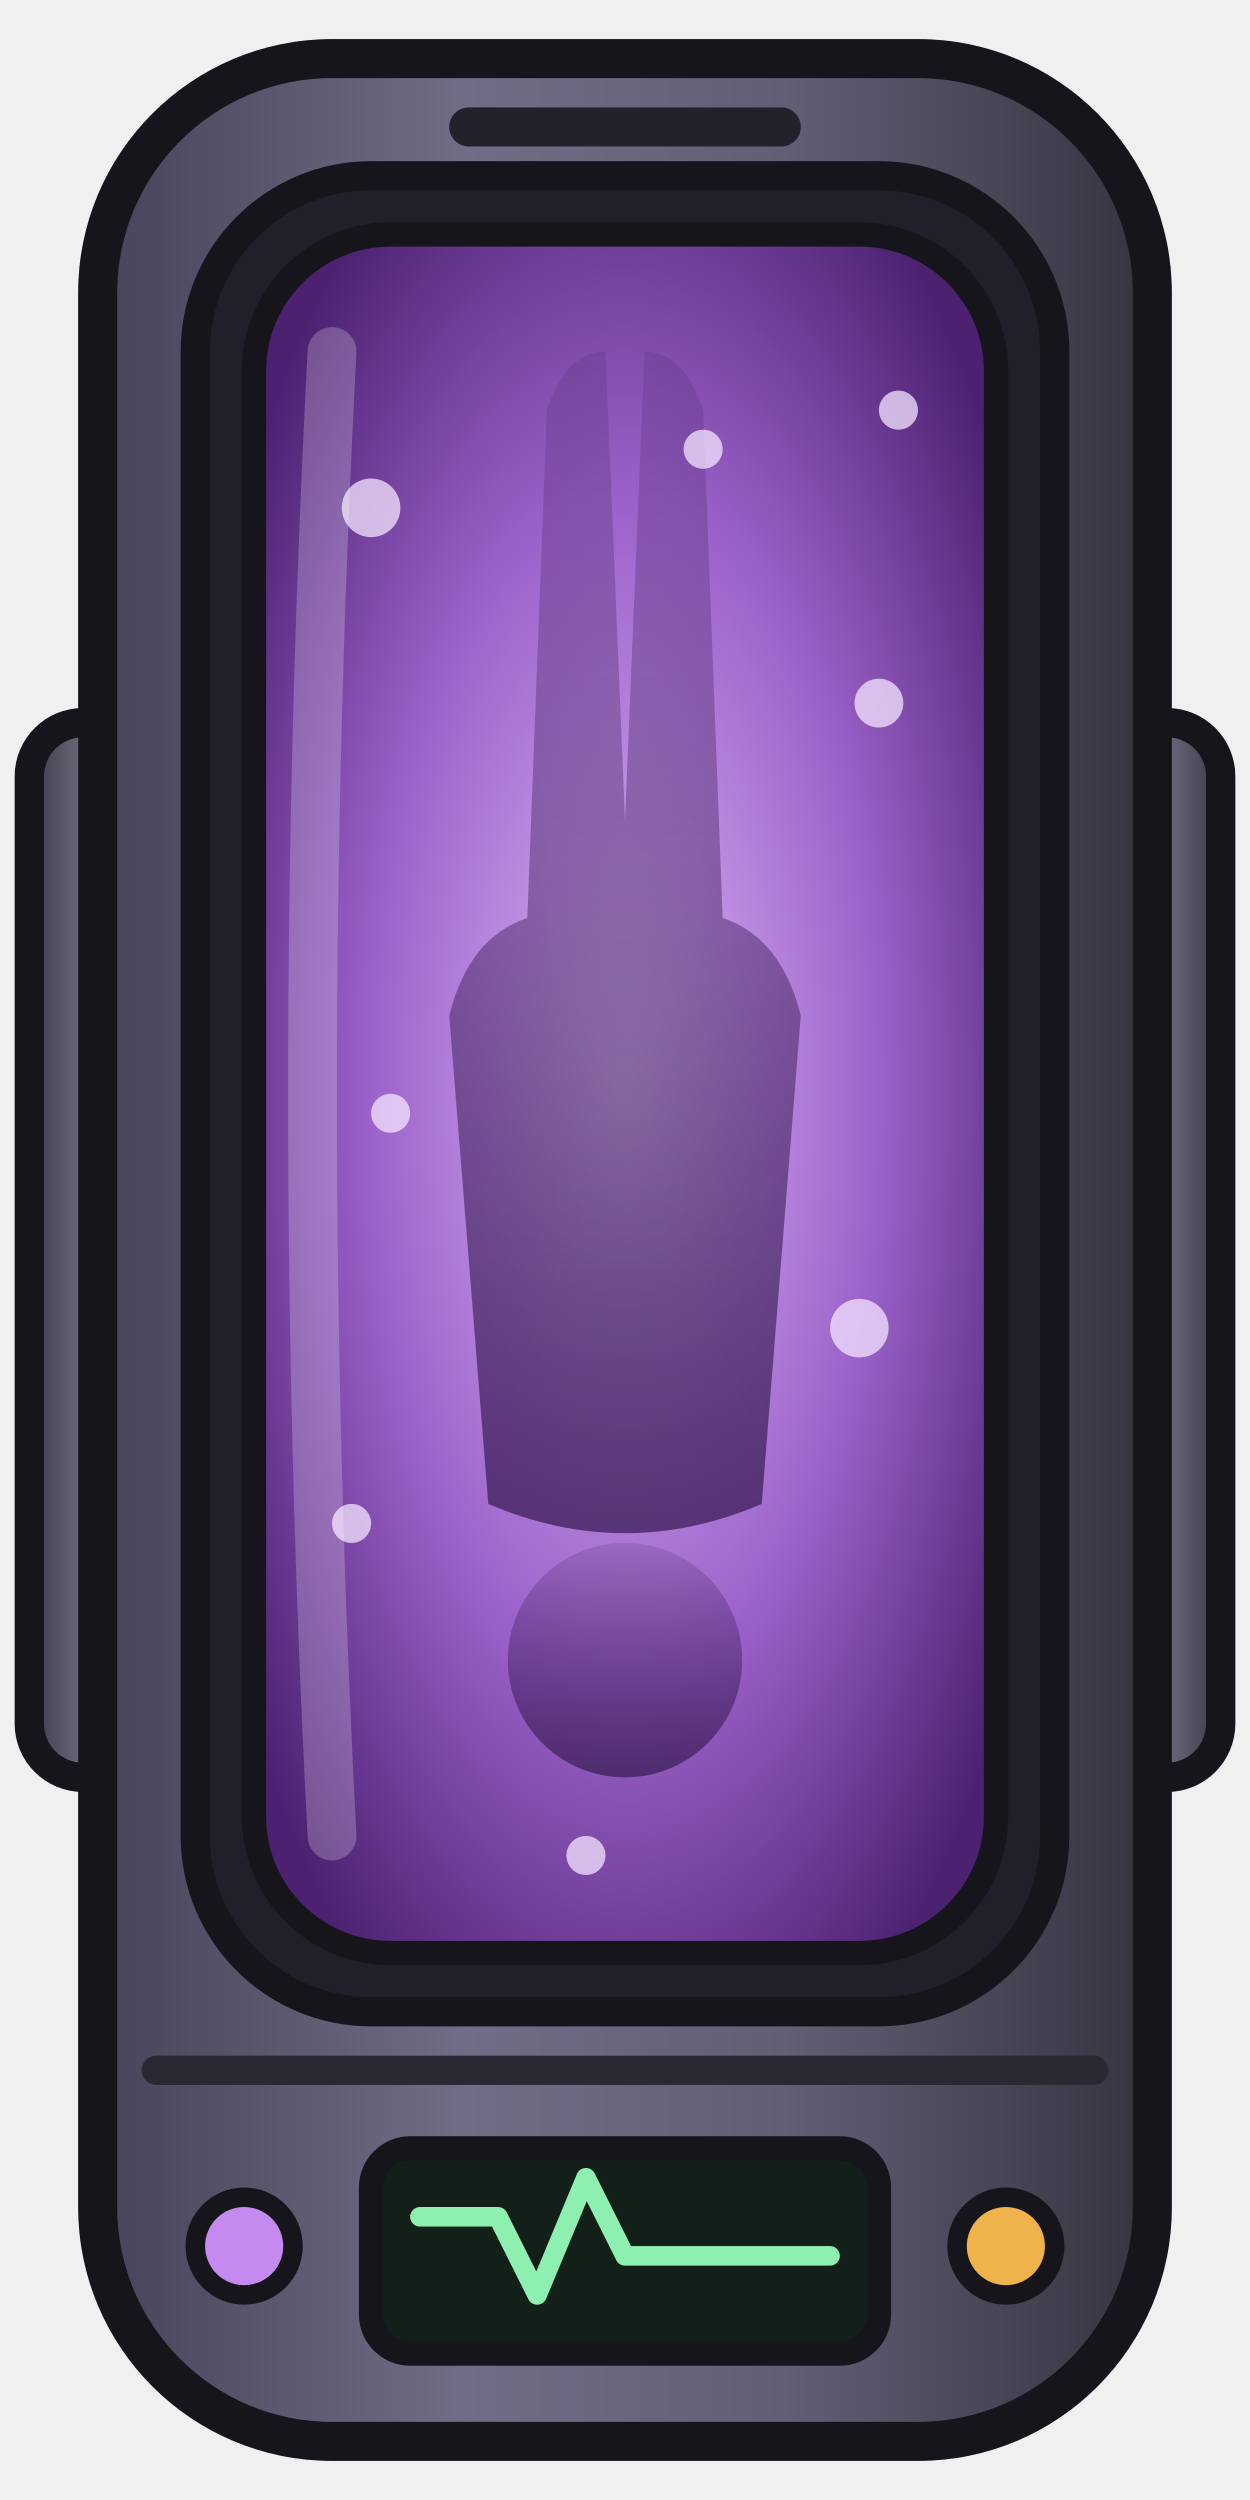
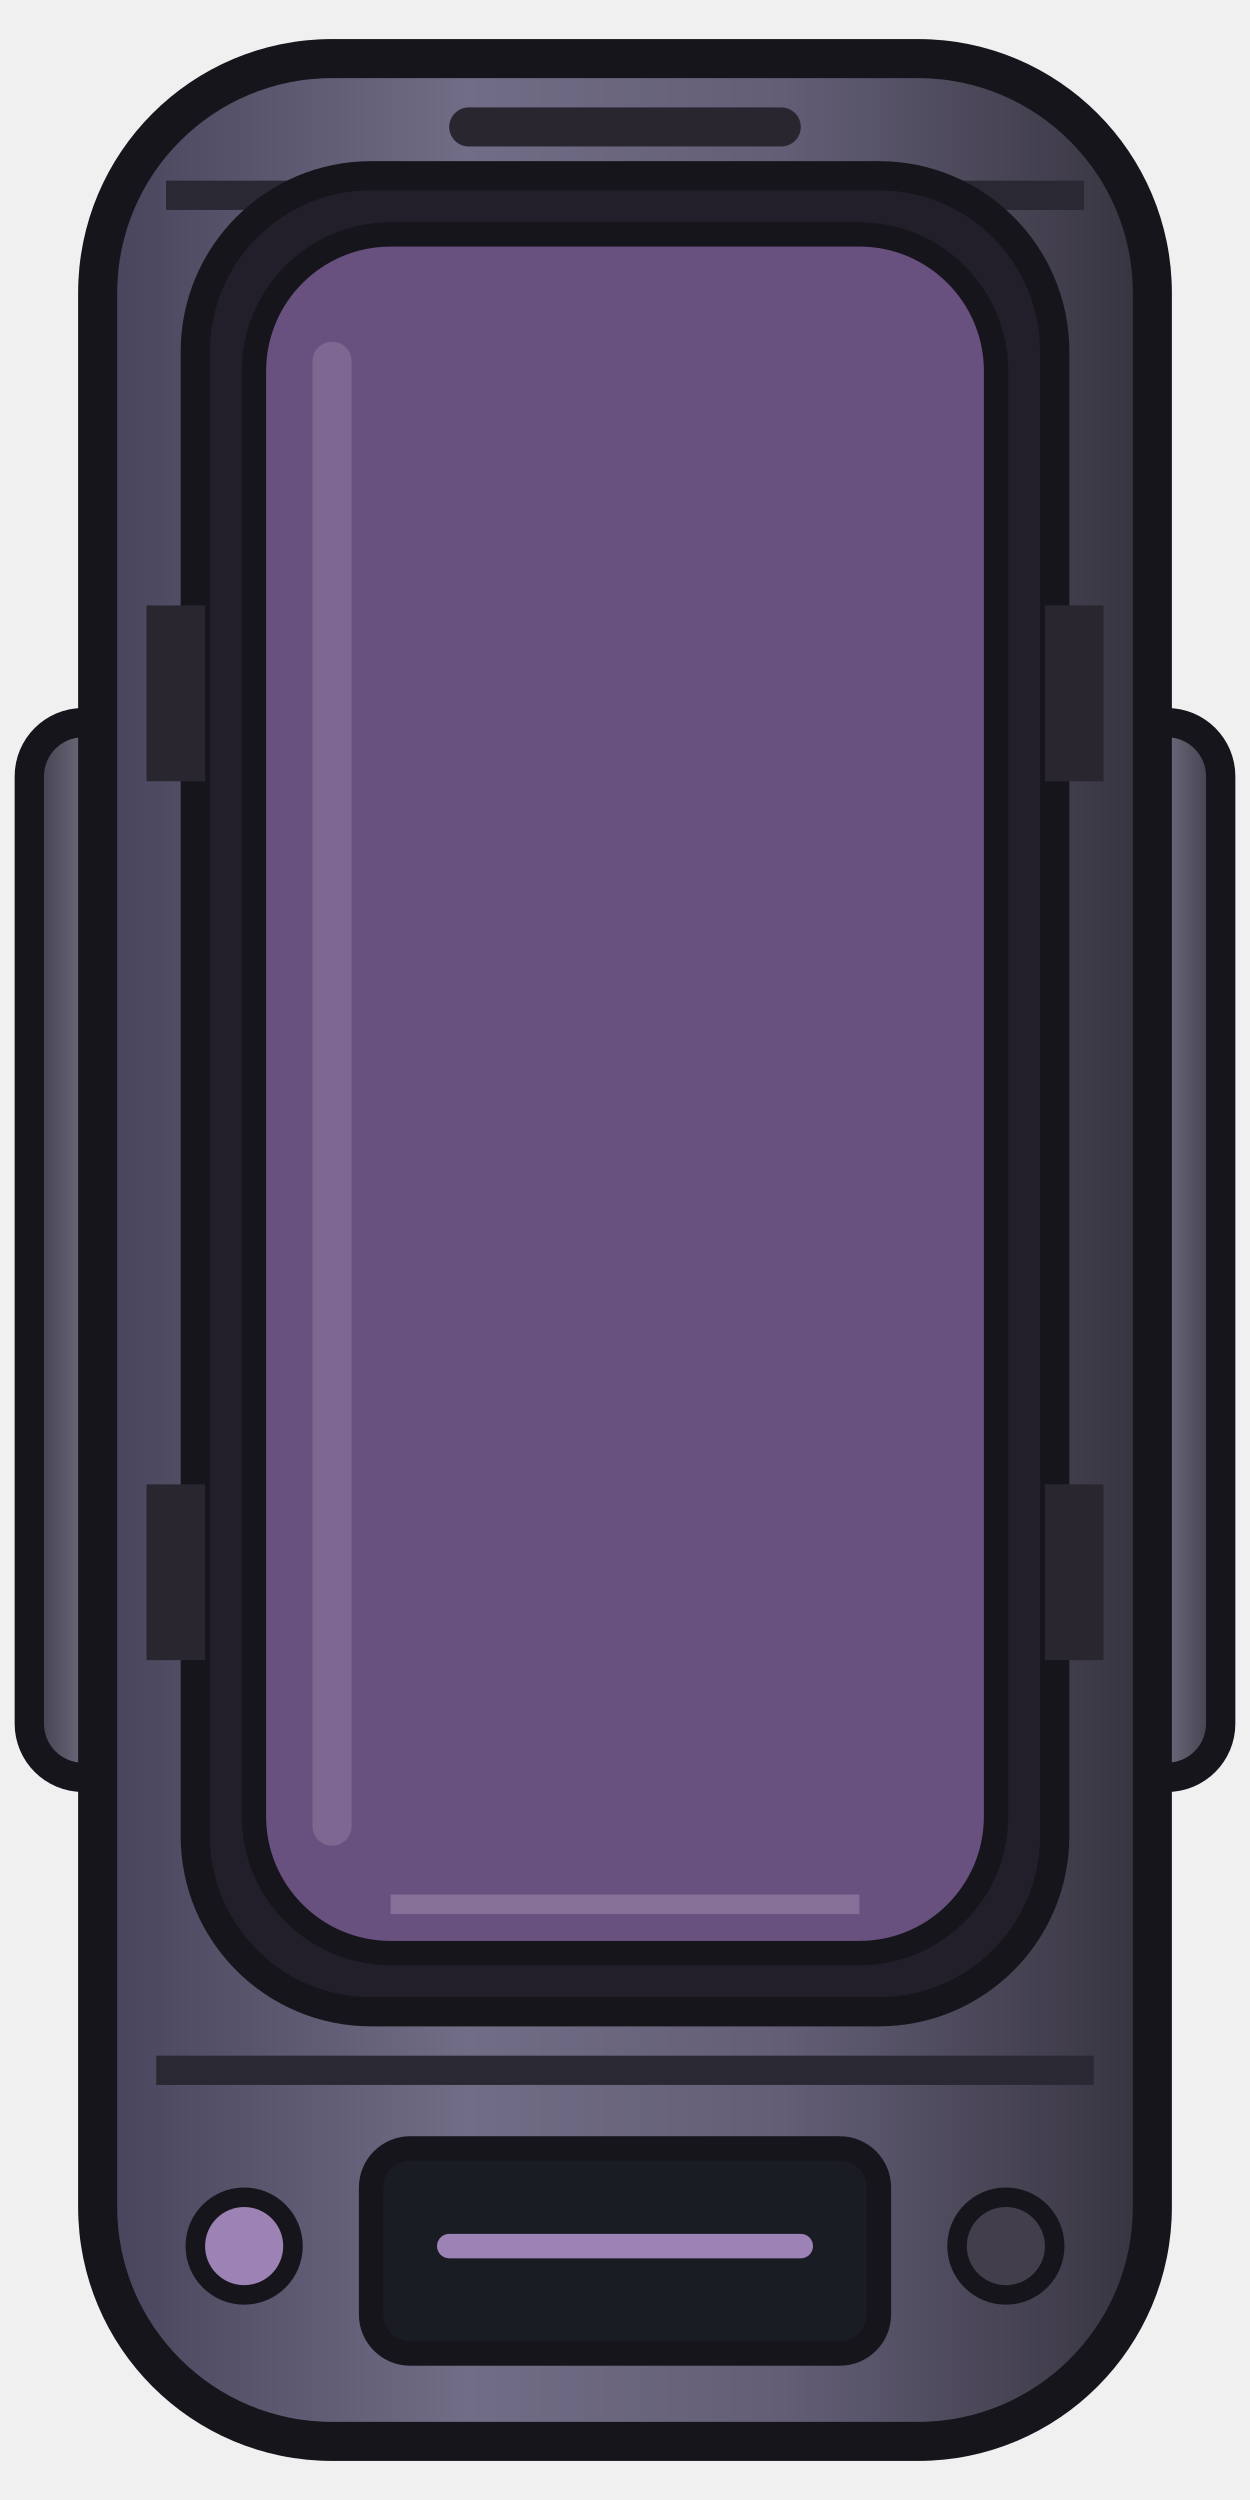
<svg xmlns="http://www.w3.org/2000/svg" width="128" height="256" viewBox="0 0 128 256">
  <defs>
    <linearGradient id="icShell" x1="0" y1="0" x2="1" y2="0">
      <stop offset="0" stop-color="#46435a" />
      <stop offset="0.35" stop-color="#726d86" />
      <stop offset="0.65" stop-color="#635e76" />
      <stop offset="1" stop-color="#36333f" />
    </linearGradient>
    <linearGradient id="icPipe" x1="0" y1="0" x2="1" y2="0">
      <stop offset="0" stop-color="#3a3846" />
      <stop offset="0.5" stop-color="#6c687a" />
      <stop offset="1" stop-color="#3a3846" />
    </linearGradient>
    <radialGradient id="icGel" cx="0.5" cy="0.5" r="0.62">
      <stop offset="0" stop-color="#dcb9f5" />
      <stop offset="0.55" stop-color="#9c62cb" />
      <stop offset="1" stop-color="#4b2170" />
    </radialGradient>
    <linearGradient id="icBody" x1="0" y1="0" x2="0" y2="1">
      <stop offset="0" stop-color="#3a1d55" stop-opacity="0.75" />
      <stop offset="1" stop-color="#3a1d55" stop-opacity="0.15" />
    </linearGradient>
    <linearGradient id="icSkin" x1="0" y1="0" x2="0" y2="1">
      <stop offset="0" stop-color="#e6d0b8" />
      <stop offset="1" stop-color="#c3a589" />
    </linearGradient>
    <linearGradient id="icAlien" x1="0" y1="0" x2="0" y2="1">
      <stop offset="0" stop-color="#bb95e0" />
      <stop offset="1" stop-color="#7a4ea8" />
    </linearGradient>
    <radialGradient id="icBg" cx="0.72" cy="0.5" r="0.75">
      <stop offset="0" stop-color="#2f1b40" />
      <stop offset="1" stop-color="#0c0a10" />
    </radialGradient>
    <clipPath id="icLeftHalf">
      <rect x="0" y="0" width="64" height="128" />
    </clipPath>
    <clipPath id="icRightHalf">
      <rect x="64" y="0" width="64" height="128" />
    </clipPath>
    <filter id="icBlur3" filterUnits="userSpaceOnUse" x="0" y="0" width="128" height="128">
      <feGaussianBlur stdDeviation="3" />
    </filter>
    <filter id="icBlur20" x="-50%" y="-50%" width="200%" height="200%">
      <feGaussianBlur stdDeviation="20" />
    </filter>
  </defs>
  <g transform="translate(0 256) scale(1 -1)">
-     <rect x="3" y="74" width="11" height="108" rx="5.5" fill="url(#icPipe)" stroke="#17151c" stroke-width="3" />
-     <rect x="114" y="74" width="11" height="108" rx="5.5" fill="url(#icPipe)" stroke="#17151c" stroke-width="3" />
-     <rect x="10" y="6" width="108" height="244" rx="24" fill="url(#icShell)" stroke="#17151c" stroke-width="4" />
-     <path d="M16 44 H112" stroke="#2a2833" stroke-width="3" stroke-linecap="round" />
-     <rect x="20" y="50" width="88" height="188" rx="18" fill="#221f2a" stroke="#17151c" stroke-width="3" />
-     <rect x="26" y="56" width="76" height="176" rx="14" fill="url(#icGel)" />
-     <g fill="url(#icBody)">
-       <circle cx="64" cy="86" r="12" />
-       <path d="M50 102 Q64 96 78 102 L82 152 Q80 160 74 162 L72 214 Q70 220 66 220 L64 172 L62 220 Q58 220 56 214 L54 162 Q48 160 46 152 Z" />
+     <g id="chassis" stroke="#17151c" stroke-linejoin="round">
+       <rect x="3" y="74" width="11" height="108" rx="5.5" fill="url(#icPipe)" stroke-width="3" />
+       <rect x="114" y="74" width="11" height="108" rx="5.5" fill="url(#icPipe)" stroke-width="3" />
+       <rect x="10" y="6" width="108" height="244" rx="24" fill="url(#icShell)" stroke-width="4" />
+       <path d="M16 44 H112 M17 236 H34 M94 236 H111" stroke="#2a2833" stroke-width="3" />
+       <rect x="20" y="50" width="88" height="188" rx="18" fill="#221f2a" stroke-width="3" />
    </g>
-     <circle cx="38" cy="204" r="3" fill="#f3e4ff" opacity="0.75" />
-     <circle cx="90" cy="184" r="2.5" fill="#f3e4ff" opacity="0.75" />
-     <circle cx="40" cy="142" r="2" fill="#f3e4ff" opacity="0.75" />
-     <circle cx="88" cy="120" r="3" fill="#f3e4ff" opacity="0.75" />
-     <circle cx="72" cy="210" r="2" fill="#f3e4ff" opacity="0.75" />
-     <circle cx="36" cy="100" r="2" fill="#f3e4ff" opacity="0.75" />
-     <circle cx="92" cy="214" r="2" fill="#f3e4ff" opacity="0.75" />
-     <circle cx="60" cy="66" r="2" fill="#f3e4ff" opacity="0.75" />
-     <path d="M34 68 Q30 144 34 220" stroke="#ffffff" stroke-width="5" stroke-linecap="round" fill="none" opacity="0.22" />
-     <rect x="26" y="56" width="76" height="176" rx="14" fill="none" stroke="#17151c" stroke-width="2.5" />
-     <rect x="38" y="15" width="52" height="21" rx="4" fill="#13201a" stroke="#17151c" stroke-width="2.5" />
-     <path d="M43 29 H51 L55 21 L60 33 L64 25 H85" stroke="#8ef0b0" stroke-width="2" fill="none" stroke-linejoin="round" stroke-linecap="round" />
-     <circle cx="25" cy="26" r="5" fill="#c58af0" stroke="#17151c" stroke-width="2" />
-     <circle cx="103" cy="26" r="5" fill="#f0b24a" stroke="#17151c" stroke-width="2" />
-     <rect x="46" y="241" width="36" height="4" rx="2" fill="#24212c" />
+     <g id="glass-idle">
+       <rect x="26" y="56" width="76" height="176" rx="14" fill="#68517e" />
+       <path d="M34 69 V219" stroke="#f4e8ff" stroke-width="4" stroke-linecap="round" opacity="0.16" />
+       <path d="M40 61 H88" stroke="#e1d3ec" stroke-width="2" opacity="0.24" />
+       <rect x="26" y="56" width="76" height="176" rx="14" fill="none" stroke="#17151c" stroke-width="2.5" />
+     </g>
+     <g id="shell-details" fill="#292630">
+       <rect x="46" y="241" width="36" height="4" rx="2" />
+       <path d="M15 86 H21 V104 H15 Z M107 86 H113 V104 H107 Z M15 176 H21 V194 H15 Z M107 176 H113 V194 H107 Z" />
+     </g>
+     <g id="indicators-idle" stroke="#17151c">
+       <rect x="38" y="15" width="52" height="21" rx="4" fill="#191c22" stroke-width="2.5" />
+       <path d="M46 26 H82" fill="none" stroke="#9d83b5" stroke-width="2.5" stroke-linecap="round" stroke-linejoin="round" />
+       <circle cx="25" cy="26" r="5" fill="#9d83b5" stroke-width="2" />
+       <circle cx="103" cy="26" r="5" fill="#423e4b" stroke-width="2" />
+     </g>
  </g>
</svg>
